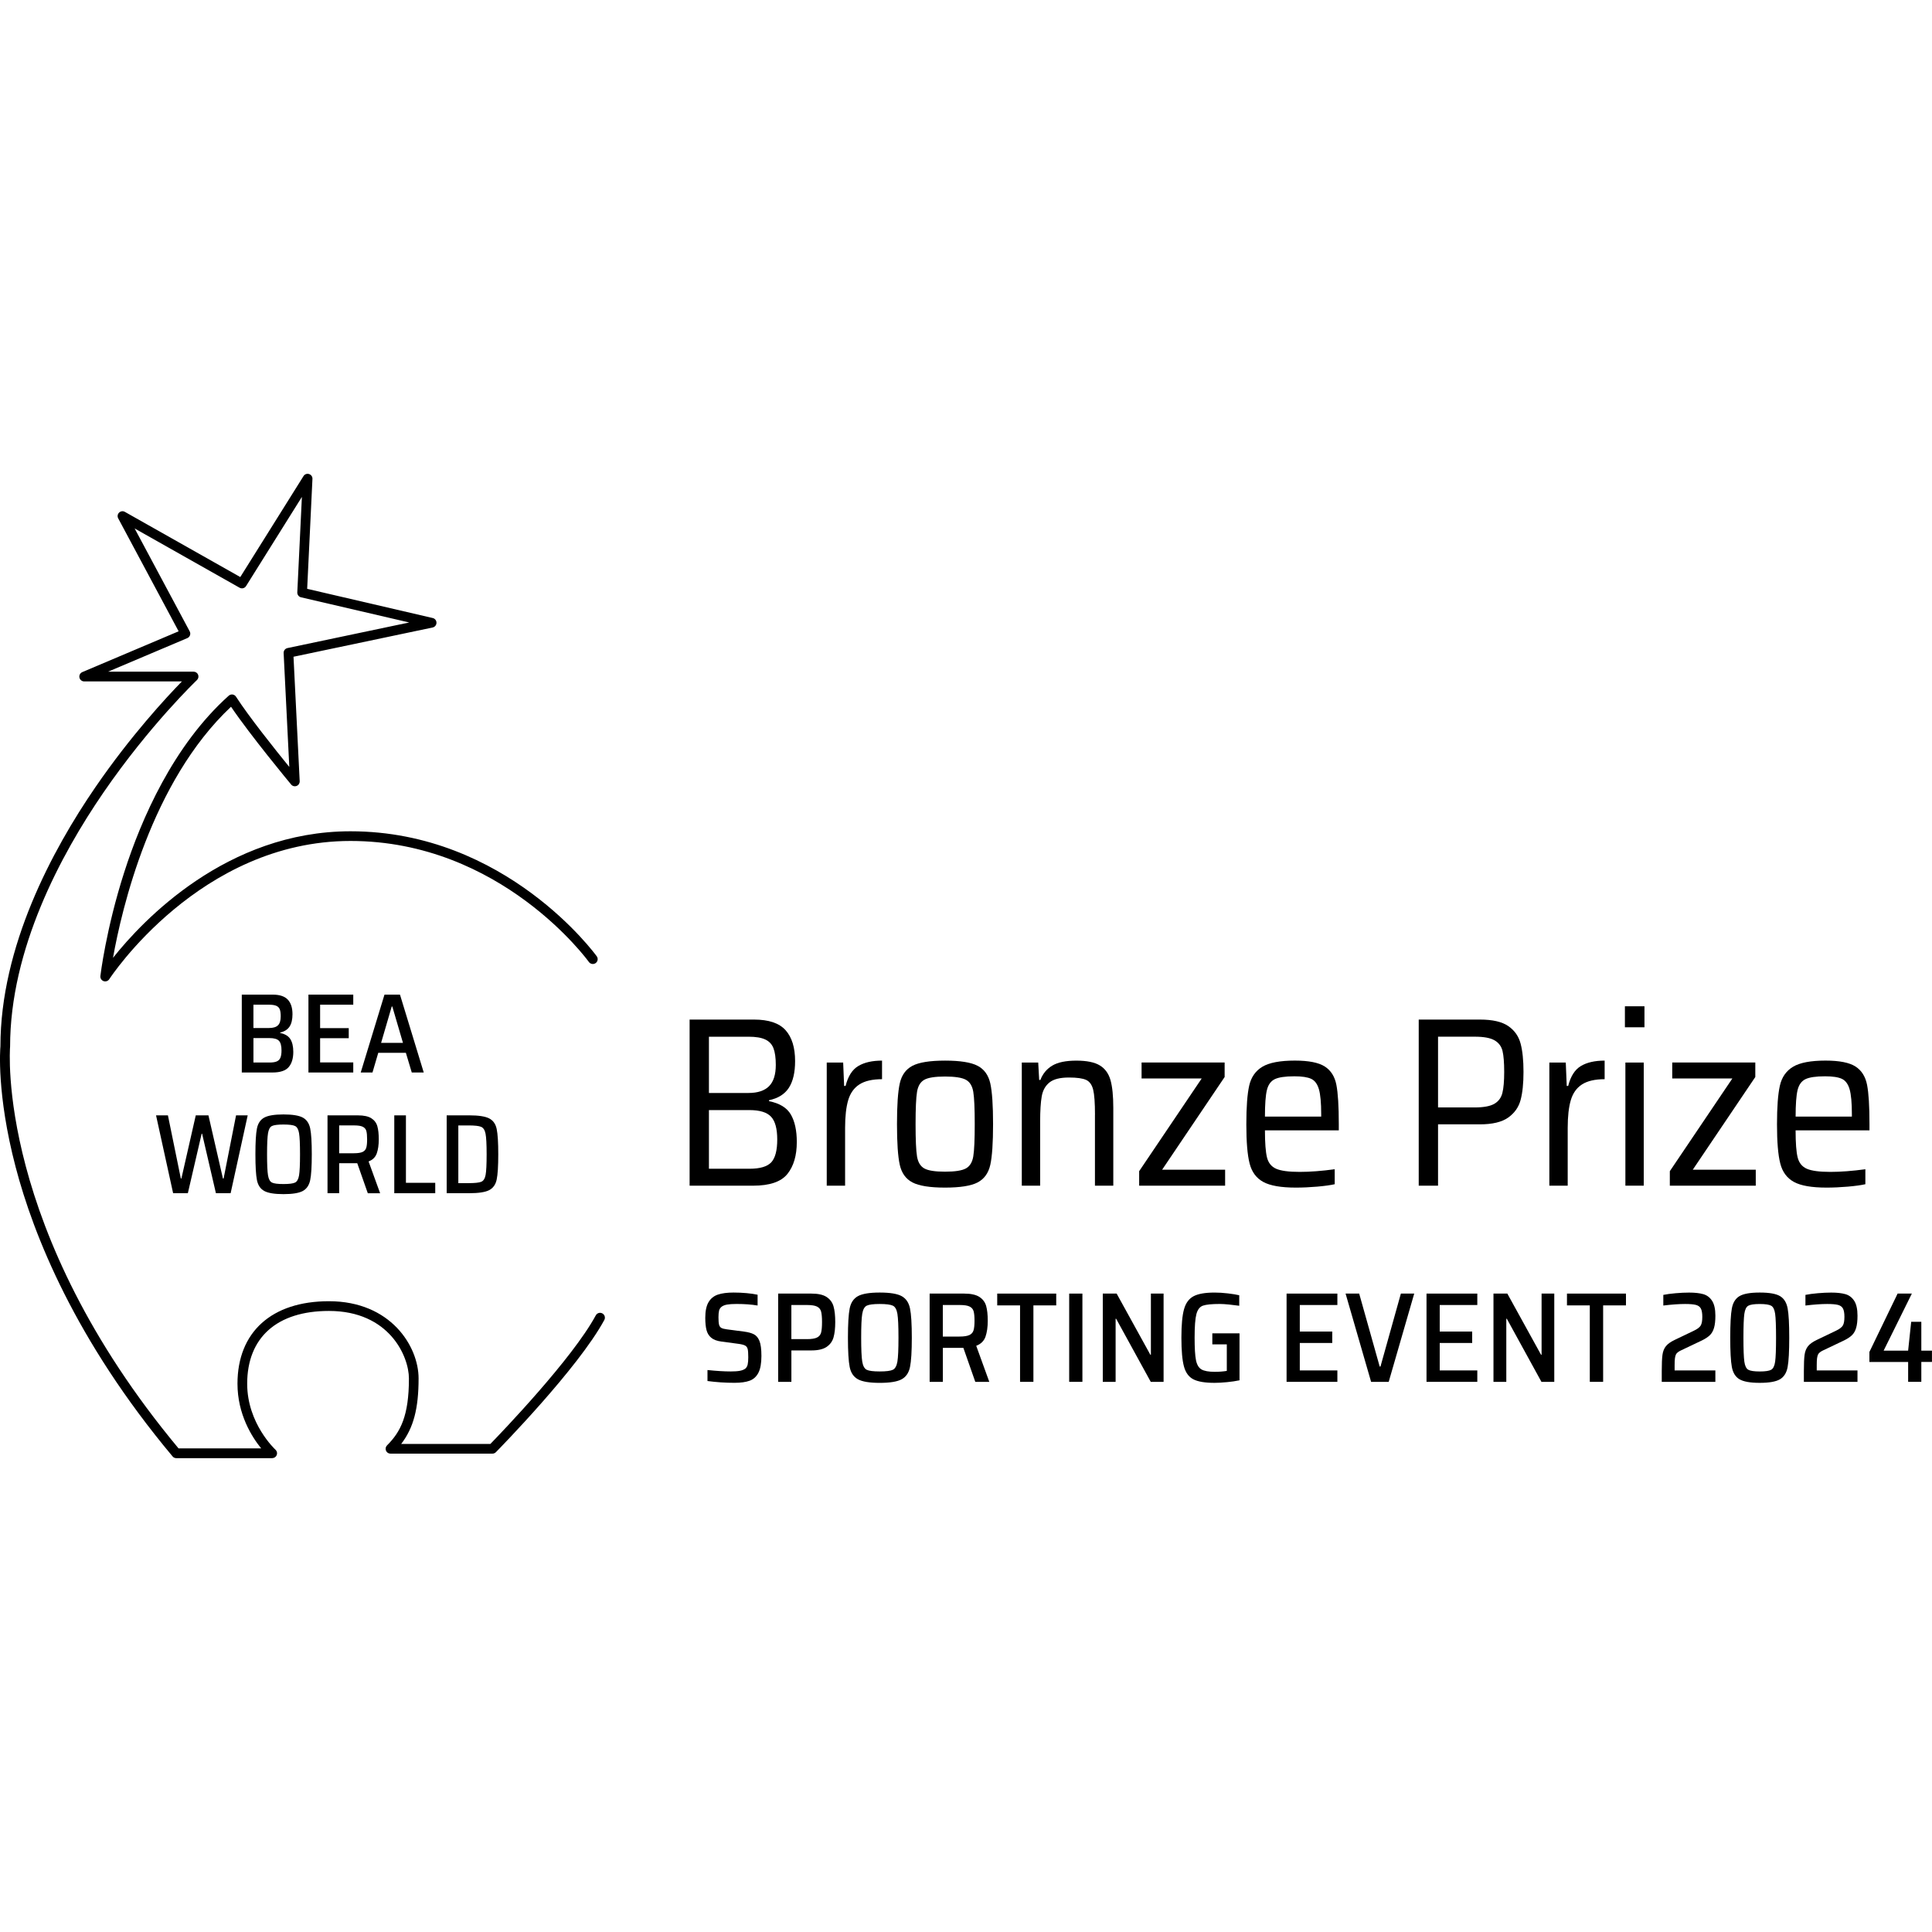
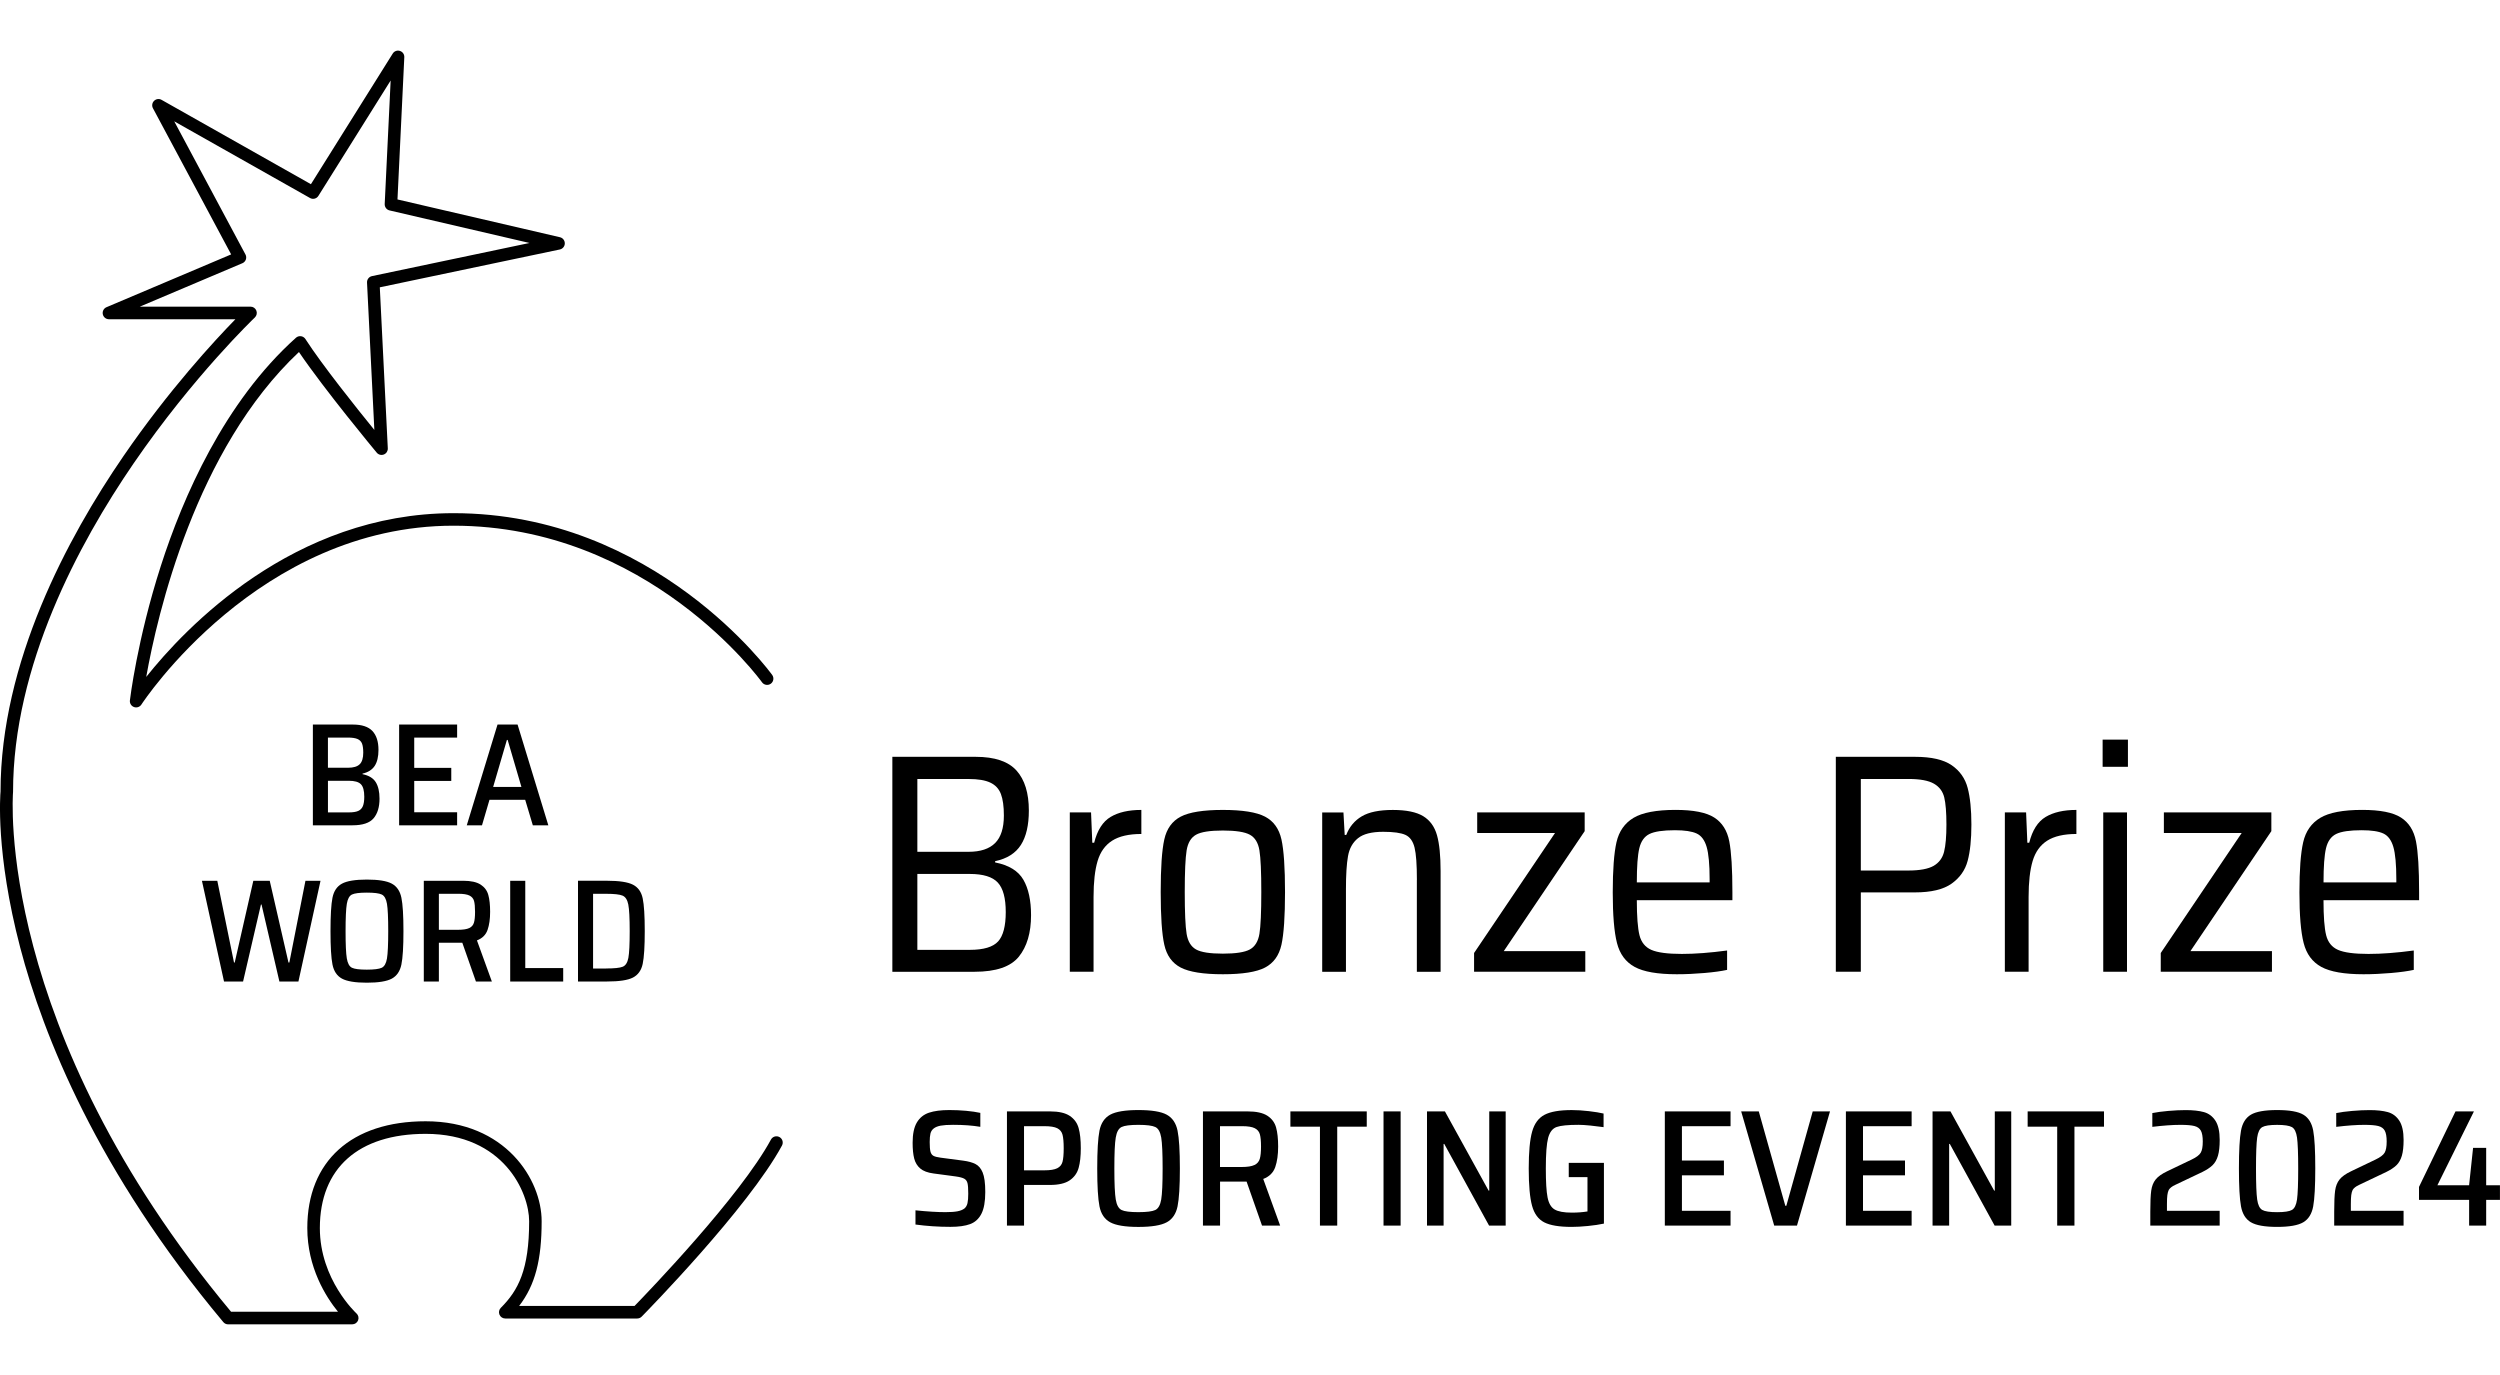
- <svg xmlns="http://www.w3.org/2000/svg" id="Layer_1" version="1.1" viewBox="0 0 100 100">
-   <path d="M14.091,75.474h-4.966c-.074,0-.145-.033-.192-.09-5.052-6.038-7.206-11.477-8.123-14.976C-.188,56.602.013,54.257.022,54.159c0-5.161,2.674-10.148,4.918-13.417,1.821-2.653,3.661-4.637,4.476-5.472h-5.058c-.119,0-.222-.084-.246-.201-.024-.117.038-.235.148-.281l4.986-2.112-3.128-5.846c-.053-.098-.034-.22.046-.297.08-.078.202-.095.299-.039l5.974,3.374,3.272-5.225c.06-.097.178-.142.288-.106.109.034.181.137.175.251l-.273,5.69,6.499,1.511c.114.026.195.129.194.247-.001.117-.084.219-.199.243l-7.201,1.514.32,6.441c.005.108-.059.207-.159.246-.101.039-.215.01-.284-.074-.09-.108-2.097-2.528-3.111-4.025-4.139,3.887-5.663,10.495-6.109,12.996,1.536-1.932,5.879-6.55,12.292-6.55,8.06,0,12.702,6.409,12.748,6.473.08.113.054.27-.059.35-.114.08-.27.053-.35-.059-.045-.063-4.544-6.263-12.339-6.263s-12.439,7.082-12.485,7.154c-.063.098-.187.139-.295.1-.11-.039-.178-.149-.165-.265.003-.024.285-2.419,1.238-5.382.881-2.743,2.535-6.552,5.404-9.125.055-.048.126-.072.201-.062.072.01.137.051.177.113.663,1.029,2.03,2.741,2.758,3.636l-.293-5.895c-.006-.123.078-.233.199-.258l6.301-1.325-5.599-1.302c-.118-.027-.199-.135-.194-.256l.238-4.941-2.89,4.615c-.071.114-.218.152-.336.085l-5.431-3.067,2.85,5.327c.033.062.039.135.015.202-.024.066-.074.12-.139.147l-4.102,1.737h4.428c.103,0,.195.062.233.158.038.095.014.204-.06.275-.024.023-2.452,2.342-4.847,5.833-2.201,3.209-4.825,8.095-4.825,13.147-.009.116-.735,9.437,8.72,20.79h4.277c-.483-.595-1.227-1.767-1.227-3.348,0-2.674,1.769-4.27,4.733-4.27,3.202,0,4.641,2.337,4.641,3.997,0,1.551-.259,2.557-.901,3.39h4.617c.565-.582,4.234-4.395,5.456-6.655.066-.122.217-.167.34-.101.122.066.167.218.101.34-1.353,2.501-5.439,6.667-5.612,6.843-.047.048-.112.075-.179.075h-5.278c-.101,0-.193-.061-.231-.154-.039-.094-.018-.202.054-.273.699-.699,1.133-1.523,1.133-3.463,0-1.141-1.012-3.496-4.14-3.496-2.689,0-4.232,1.374-4.232,3.769,0,2.063,1.45,3.399,1.464,3.413.077.069.103.179.066.276s-.13.161-.234.161Z" />
+ <svg xmlns="http://www.w3.org/2000/svg" id="Layer_1" version="1.1" viewBox="0 0 100 55">
+   <path d="M14.091,52.974h-4.966c-.074,0-.145-.033-.192-.09-5.052-6.038-7.206-11.477-8.123-14.976C-.188,34.102.013,31.757.022,31.659.022,26.498,2.696,21.511,4.94,18.242c1.821-2.653,3.661-4.637,4.476-5.472h-5.058c-.119,0-.222-.084-.246-.201-.024-.117.038-.235.148-.281l4.986-2.112-3.128-5.846c-.053-.098-.034-.22.046-.297.08-.078.202-.095.299-.039l5.974,3.374,3.272-5.225c.06-.097.178-.142.288-.106.109.034.181.137.175.251l-.273,5.69,6.499,1.511c.114.026.195.129.194.247,0,.117-.084.219-.199.243l-7.201,1.514.32,6.441c.005.108-.059.207-.159.246-.101.039-.215.01-.284-.074-.09-.108-2.097-2.528-3.111-4.025-4.139,3.887-5.663,10.495-6.109,12.996,1.536-1.932,5.879-6.55,12.292-6.55,8.06,0,12.702,6.409,12.748,6.473.08.113.054.27-.059.35-.114.08-.27.053-.35-.059-.045-.063-4.544-6.263-12.339-6.263s-12.439,7.082-12.485,7.154c-.063.098-.187.139-.295.1-.11-.039-.178-.149-.165-.265.003-.024.285-2.419,1.238-5.382.881-2.743,2.535-6.552,5.404-9.125.055-.048.126-.072.201-.062.072.01.137.051.177.113.663,1.029,2.03,2.741,2.758,3.636l-.293-5.895c-.006-.123.078-.233.199-.258l6.301-1.325-5.599-1.302c-.118-.027-.199-.135-.194-.256l.238-4.941-2.89,4.615c-.071.114-.218.152-.336.085l-5.431-3.067,2.85,5.327c.033.062.039.135.015.202-.024.066-.074.12-.139.147l-4.102,1.737h4.428c.103,0,.195.062.233.158.038.095.014.204-.06.275-.024.023-2.452,2.342-4.847,5.833C3.146,21.741.522,26.627.522,31.679c-.009.116-.735,9.437,8.72,20.79h4.277c-.483-.595-1.227-1.767-1.227-3.348,0-2.674,1.769-4.27,4.733-4.27,3.202,0,4.641,2.337,4.641,3.997,0,1.551-.259,2.557-.901,3.39h4.617c.565-.582,4.234-4.395,5.456-6.655.066-.122.217-.167.34-.101.122.066.167.218.101.34-1.353,2.501-5.439,6.667-5.612,6.843-.047.048-.112.075-.179.075h-5.278c-.101,0-.193-.061-.231-.154-.039-.094-.018-.202.054-.273.699-.699,1.133-1.523,1.133-3.463,0-1.141-1.012-3.496-4.14-3.496-2.689,0-4.232,1.374-4.232,3.769,0,2.063,1.45,3.399,1.464,3.413.077.069.103.179.066.276s-.13.161-.234.161h.001Z" />
  <g>
-     <path d="M35.694,52.773h3.336c.758,0,1.302.183,1.631.55.329.367.493.9.493,1.6,0,.583-.106,1.042-.318,1.374-.213.333-.556.55-1.031.65v.05c.55.108.927.34,1.131.694.204.354.306.827.306,1.418,0,.7-.162,1.252-.487,1.656s-.916.606-1.774.606h-3.287v-8.598ZM39.805,56.222c.233-.233.35-.6.35-1.1,0-.366-.04-.654-.119-.862s-.22-.36-.425-.456c-.204-.096-.493-.144-.868-.144h-2.049v2.912h2.049c.475,0,.829-.117,1.062-.35ZM39.924,60.158c.204-.225.306-.617.306-1.175s-.106-.952-.319-1.181c-.212-.229-.585-.344-1.118-.344h-2.099v3.036h2.099c.55,0,.927-.113,1.131-.337Z" />
-     <path d="M42.792,54.997h.85l.05,1.212h.075c.125-.5.343-.844.656-1.031.312-.187.722-.281,1.231-.281v.962c-.5,0-.889.09-1.169.269s-.473.45-.581.812c-.108.362-.162.844-.162,1.443v2.987h-.95v-6.373Z" />
-     <path d="M47.228,61.202c-.342-.179-.561-.483-.656-.912-.096-.429-.144-1.131-.144-2.106s.048-1.677.144-2.106c.095-.429.314-.733.656-.912s.904-.269,1.687-.269,1.345.09,1.687.269c.341.179.56.483.656.912.095.429.143,1.131.143,2.106s-.048,1.677-.143,2.106c-.096.429-.315.733-.656.912-.342.179-.904.268-1.687.268s-1.345-.09-1.687-.268ZM49.996,60.477c.204-.113.331-.321.381-.625.05-.304.075-.86.075-1.669s-.025-1.364-.075-1.668c-.05-.304-.177-.513-.381-.625s-.564-.169-1.081-.169-.875.056-1.075.169-.325.321-.375.625c-.05.304-.075.86-.075,1.668,0,.817.025,1.375.075,1.675.05.3.175.506.375.619s.558.169,1.075.169.876-.056,1.081-.169Z" />
-     <path d="M56.676,57.696c0-.608-.031-1.039-.094-1.293s-.183-.423-.362-.506c-.179-.083-.477-.125-.894-.125-.458,0-.794.085-1.006.256s-.346.41-.4.719c-.055.308-.082.746-.082,1.312v3.312h-.95v-6.373h.85l.05.9h.062c.125-.325.331-.573.619-.744.287-.171.702-.256,1.243-.256s.947.084,1.218.25.454.421.55.762c.096.342.144.821.144,1.437v4.024h-.95v-3.674Z" />
-     <path d="M58.963,61.37v-.75l3.237-4.799h-3.112v-.825h4.299v.75l-3.236,4.799h3.261v.825h-4.449Z" />
-     <path d="M69.297,58.508h-3.824c0,.65.036,1.117.106,1.4.071.283.229.479.475.587.246.108.652.162,1.218.162.533,0,1.137-.046,1.812-.137v.775c-.225.05-.527.092-.906.125-.379.033-.748.05-1.106.05-.767,0-1.329-.098-1.687-.294-.358-.196-.594-.514-.706-.956-.113-.441-.169-1.116-.169-2.024,0-.9.05-1.568.149-2.006.1-.437.327-.762.681-.975.354-.212.915-.319,1.681-.319.716,0,1.233.102,1.55.306.317.204.517.521.6.95.083.429.125,1.106.125,2.031v.325ZM65.979,55.859c-.204.1-.339.29-.406.569-.067.279-.1.735-.1,1.368h2.912v-.125c0-.592-.04-1.023-.119-1.294-.079-.27-.212-.45-.4-.537-.188-.087-.477-.131-.869-.131-.475,0-.814.05-1.018.15Z" />
-     <path d="M73.433,52.773h3.174c.65,0,1.137.113,1.462.337.325.225.537.527.637.906.1.379.15.868.15,1.468,0,.592-.05,1.075-.15,1.45-.1.375-.315.679-.643.912-.33.233-.818.35-1.468.35h-2.162v3.174h-1v-8.598ZM76.332,57.321c.458,0,.796-.063,1.013-.187.216-.125.356-.313.418-.563.063-.25.094-.612.094-1.087,0-.483-.029-.846-.087-1.087-.059-.241-.196-.425-.413-.55-.217-.125-.554-.188-1.012-.188h-1.912v3.662h1.9Z" />
-     <path d="M80.194,54.997h.85l.05,1.212h.075c.125-.5.344-.844.656-1.031.312-.187.723-.281,1.231-.281v.962c-.5,0-.889.09-1.169.269s-.473.45-.581.812c-.108.362-.162.844-.162,1.443v2.987h-.95v-6.373Z" />
-     <path d="M84.105,53.172v-1.087h1.012v1.087h-1.012ZM84.13,61.37v-6.373h.95v6.373h-.95Z" />
-     <path d="M86.43,61.37v-.75l3.237-4.799h-3.112v-.825h4.299v.75l-3.237,4.799h3.261v.825h-4.449Z" />
-     <path d="M96.764,58.508h-3.824c0,.65.035,1.117.106,1.4.071.283.229.479.475.587.246.108.652.162,1.218.162.533,0,1.137-.046,1.812-.137v.775c-.225.05-.527.092-.906.125s-.748.05-1.106.05c-.767,0-1.329-.098-1.687-.294-.358-.196-.594-.514-.706-.956-.113-.441-.169-1.116-.169-2.024,0-.9.05-1.568.15-2.006s.327-.762.681-.975c.354-.212.914-.319,1.681-.319.717,0,1.233.102,1.55.306.317.204.516.521.6.95.084.429.125,1.106.125,2.031v.325ZM93.447,55.859c-.204.1-.339.29-.406.569-.067.279-.1.735-.1,1.368h2.912v-.125c0-.592-.04-1.023-.119-1.294-.079-.27-.212-.45-.4-.537-.187-.087-.477-.131-.868-.131-.475,0-.815.05-1.019.15Z" />
+     <path d="M35.694,30.273h3.336c.758,0,1.302.183,1.631.55s.493.9.493,1.6c0,.583-.106,1.042-.318,1.374-.213.333-.556.55-1.031.65v.05c.55.108.927.34,1.131.694.204.354.306.827.306,1.418,0,.7-.162,1.252-.487,1.656s-.916.606-1.774.606h-3.287s0-8.598,0-8.598ZM39.805,33.722c.233-.233.35-.6.35-1.1,0-.366-.04-.654-.119-.862s-.22-.36-.425-.456c-.204-.096-.493-.144-.868-.144h-2.049v2.912h2.049c.475,0,.829-.117,1.062-.35ZM39.924,37.658c.204-.225.306-.617.306-1.175s-.106-.952-.319-1.181c-.212-.229-.585-.344-1.118-.344h-2.099v3.036h2.099c.55,0,.927-.113,1.131-.337h0Z" />
+     <path d="M42.792,32.497h.85l.05,1.212h.075c.125-.5.343-.844.656-1.031.312-.187.722-.281,1.231-.281v.962c-.5,0-.889.09-1.169.269s-.473.45-.581.812-.162.844-.162,1.443v2.987h-.95s0-6.373,0-6.373Z" />
+     <path d="M47.228,38.702c-.342-.179-.561-.483-.656-.912-.096-.429-.144-1.131-.144-2.106s.048-1.677.144-2.106c.095-.429.314-.733.656-.912s.904-.269,1.687-.269,1.345.09,1.687.269c.341.179.56.483.656.912.095.429.143,1.131.143,2.106s-.048,1.677-.143,2.106c-.096.429-.315.733-.656.912-.342.179-.904.268-1.687.268s-1.345-.09-1.687-.268ZM49.996,37.977c.204-.113.331-.321.381-.625s.075-.86.075-1.669-.025-1.364-.075-1.668-.177-.513-.381-.625-.564-.169-1.081-.169-.875.056-1.075.169-.325.321-.375.625-.075.86-.075,1.668c0,.817.025,1.375.075,1.675s.175.506.375.619.558.169,1.075.169.876-.056,1.081-.169Z" />
+     <path d="M56.676,35.196c0-.608-.031-1.039-.094-1.293s-.183-.423-.362-.506-.477-.125-.894-.125c-.458,0-.794.085-1.006.256s-.346.41-.4.719c-.055.308-.082.746-.082,1.312v3.312h-.95v-6.373h.85l.05.9h.062c.125-.325.331-.573.619-.744.287-.171.702-.256,1.243-.256s.947.084,1.218.25.454.421.55.762c.096.342.144.821.144,1.437v4.024h-.95v-3.674h.002Z" />
+     <path d="M58.963,38.87v-.75l3.237-4.799h-3.112v-.825h4.299v.75l-3.236,4.799h3.261v.825h-4.449Z" />
+     <path d="M69.297,36.008h-3.824c0,.65.036,1.117.106,1.4.071.283.229.479.475.587s.652.162,1.218.162c.533,0,1.137-.046,1.812-.137v.775c-.225.05-.527.092-.906.125s-.748.05-1.106.05c-.767,0-1.329-.098-1.687-.294-.358-.196-.594-.514-.706-.956-.113-.441-.169-1.116-.169-2.024,0-.9.05-1.568.149-2.006.1-.437.327-.762.681-.975.354-.212.915-.319,1.681-.319.716,0,1.233.102,1.55.306s.517.521.6.95.125,1.106.125,2.031v.325h0ZM65.979,33.359c-.204.1-.339.29-.406.569s-.1.735-.1,1.368h2.912v-.125c0-.592-.04-1.023-.119-1.294-.079-.27-.212-.45-.4-.537-.188-.087-.477-.131-.869-.131-.475,0-.814.05-1.018.15Z" />
+     <path d="M73.433,30.273h3.174c.65,0,1.137.113,1.462.337.325.225.537.527.637.906.1.379.15.868.15,1.468,0,.592-.05,1.075-.15,1.45s-.315.679-.643.912c-.33.233-.818.35-1.468.35h-2.162v3.174h-1v-8.598h0ZM76.332,34.821c.458,0,.796-.063,1.013-.187.216-.125.356-.313.418-.563.063-.25.094-.612.094-1.087,0-.483-.029-.846-.087-1.087-.059-.241-.196-.425-.413-.55s-.554-.188-1.012-.188h-1.912v3.662h1.9,0Z" />
+     <path d="M80.194,32.497h.85l.05,1.212h.075c.125-.5.344-.844.656-1.031.312-.187.723-.281,1.231-.281v.962c-.5,0-.889.09-1.169.269s-.473.45-.581.812-.162.844-.162,1.443v2.987h-.95v-6.373Z" />
+     <path d="M84.105,30.672v-1.087h1.012v1.087h-1.012ZM84.13,38.87v-6.373h.95v6.373h-.95Z" />
+     <path d="M86.43,38.87v-.75l3.237-4.799h-3.112v-.825h4.299v.75l-3.237,4.799h3.261v.825h-4.449,0Z" />
+     <path d="M96.764,36.008h-3.824c0,.65.035,1.117.106,1.4s.229.479.475.587.652.162,1.218.162c.533,0,1.137-.046,1.812-.137v.775c-.225.05-.527.092-.906.125s-.748.05-1.106.05c-.767,0-1.329-.098-1.687-.294-.358-.196-.594-.514-.706-.956-.113-.441-.169-1.116-.169-2.024,0-.9.05-1.568.15-2.006s.327-.762.681-.975c.354-.212.914-.319,1.681-.319.717,0,1.233.102,1.55.306s.516.521.6.95.125,1.106.125,2.031c0,0,0,.325,0,.325ZM93.447,33.359c-.204.1-.339.29-.406.569s-.1.735-.1,1.368h2.912v-.125c0-.592-.04-1.023-.119-1.294-.079-.27-.212-.45-.4-.537-.187-.087-.477-.131-.868-.131-.475,0-.815.05-1.019.15Z" />
  </g>
  <g>
-     <path d="M36.619,71.484v-.571c.478.049.876.073,1.195.073.204,0,.364-.011.481-.033s.211-.06.282-.113c.062-.053.103-.125.123-.216s.03-.216.03-.375c0-.199-.01-.34-.03-.422-.02-.082-.063-.141-.13-.179-.066-.037-.179-.068-.339-.09l-.889-.119c-.235-.031-.412-.097-.531-.199-.12-.102-.201-.235-.243-.399-.042-.164-.063-.374-.063-.631,0-.349.056-.619.169-.81s.275-.321.485-.392c.21-.071.482-.106.813-.106.226,0,.449.01.67.03.221.02.411.048.571.083v.558c-.31-.053-.673-.08-1.089-.08-.212,0-.378.011-.498.033-.119.023-.212.06-.278.113-.067.053-.11.121-.13.203-.02.082-.03.196-.03.342,0,.172.01.299.03.378s.059.136.116.169c.058.033.155.059.292.076l.903.119c.204.027.367.072.491.136.124.064.219.176.285.335.071.169.106.429.106.784,0,.381-.052.672-.156.873s-.255.339-.452.411c-.197.073-.459.109-.786.109-.478,0-.945-.031-1.401-.093Z" />
-     <path d="M40.277,66.956h1.726c.346,0,.608.06.787.179.179.12.298.282.355.488.058.206.087.474.087.807,0,.318-.029.581-.087.787-.057.206-.176.371-.355.495s-.444.186-.793.186h-1.035v1.627h-.684v-4.568ZM41.771,69.313c.235,0,.407-.027.518-.083.111-.055.181-.142.212-.259.031-.117.047-.298.047-.541s-.016-.424-.047-.541c-.031-.117-.101-.204-.209-.259-.109-.055-.28-.083-.515-.083h-.816v1.766h.81Z" />
-     <path d="M44.407,71.391c-.226-.124-.368-.336-.428-.637s-.09-.805-.09-1.514.03-1.213.09-1.514.203-.514.428-.638c.226-.124.602-.186,1.128-.186.531,0,.91.062,1.135.186.226.124.37.337.432.638.062.301.093.805.093,1.514s-.031,1.213-.093,1.514c-.062.301-.206.513-.432.637s-.604.186-1.135.186c-.527,0-.903-.062-1.128-.186ZM46.213,70.9c.119-.058.198-.198.236-.422.037-.223.056-.636.056-1.238s-.019-1.015-.056-1.238c-.038-.223-.116-.364-.236-.421s-.345-.087-.677-.087-.556.029-.674.087-.194.198-.232.421-.056.637-.056,1.238.019,1.014.056,1.238.115.364.232.422.342.086.674.086.558-.029.677-.086Z" />
-     <path d="M50.481,71.524l-.617-1.759h-1.062v1.759h-.684v-4.568h1.786c.349,0,.612.058.79.173.177.115.293.271.349.468.055.197.083.453.083.767,0,.323-.039.596-.116.82-.078.223-.238.382-.481.474l.677,1.866h-.724ZM50.179,69.101c.108-.053.179-.135.212-.246s.05-.274.05-.491c0-.221-.016-.386-.047-.495-.031-.108-.1-.189-.206-.242-.106-.053-.275-.08-.505-.08h-.883v1.633h.863c.235,0,.406-.027.514-.08Z" />
-     <path d="M52.798,71.524v-3.957h-1.182v-.611h3.054v.611h-1.181v3.957h-.69Z" />
-     <path d="M55.341,71.524v-4.568h.684v4.568h-.684Z" />
-     <path d="M59.563,71.524l-1.792-3.266h-.027v3.266h-.664v-4.568h.717l1.746,3.167h.027v-3.167h.657v4.568h-.664Z" />
-     <path d="M62.75,69.585v-.571h1.407v2.43c-.186.04-.4.072-.644.096-.243.024-.46.036-.651.036-.491,0-.855-.061-1.092-.182-.237-.122-.4-.343-.488-.664-.088-.321-.133-.818-.133-1.49,0-.659.045-1.151.136-1.474.09-.323.256-.548.495-.674.239-.126.602-.189,1.088-.189.213,0,.442.014.687.043.246.029.442.061.588.096v.544c-.151-.022-.325-.043-.521-.063-.197-.02-.357-.03-.481-.03-.42,0-.712.029-.876.087-.164.058-.276.203-.339.435-.062.232-.093.641-.093,1.225,0,.535.023.922.07,1.158.047.237.14.397.282.481.141.084.371.126.69.126.221,0,.429-.015.624-.047v-1.374h-.75Z" />
-     <path d="M66.593,71.524v-4.568h2.629v.591h-1.945v1.374h1.68v.591h-1.68v1.421h1.945v.591h-2.629Z" />
-     <path d="M70.968,71.524l-1.321-4.568h.704l1.062,3.777h.04l1.056-3.777h.691l-1.321,4.568h-.909Z" />
-     <path d="M73.836,71.524v-4.568h2.629v.591h-1.945v1.374h1.68v.591h-1.68v1.421h1.945v.591h-2.629Z" />
-     <path d="M79.785,71.524l-1.792-3.266h-.027v3.266h-.664v-4.568h.717l1.746,3.167h.027v-3.167h.657v4.568h-.664Z" />
-     <path d="M82.288,71.524v-3.957h-1.182v-.611h3.054v.611h-1.182v3.957h-.69Z" />
-     <path d="M86.676,70.933h2.111v.591h-2.775v-.558c0-.381.012-.661.037-.84.024-.179.083-.328.176-.445.093-.117.246-.227.458-.328l.983-.471c.186-.088.306-.179.362-.272s.083-.243.083-.452c0-.194-.026-.339-.076-.431-.051-.093-.137-.155-.259-.186-.122-.031-.307-.047-.555-.047-.314,0-.69.027-1.128.08v-.551c.173-.035.385-.064.637-.086.252-.022.485-.033.697-.033.296,0,.54.027.73.08s.343.167.458.342c.115.175.173.433.173.773,0,.261-.023.471-.07.631s-.12.287-.219.382c-.1.095-.236.185-.408.269l-1.089.518c-.124.058-.208.124-.252.199-.026.053-.045.122-.056.206-.011.084-.016.206-.016.365v.266Z" />
-     <path d="M90.035,71.391c-.208-.124-.339-.336-.395-.637-.056-.301-.083-.805-.083-1.514s.027-1.213.083-1.514c.055-.301.187-.514.395-.638.208-.124.558-.186,1.049-.186.496,0,.846.062,1.052.186.206.124.336.336.392.634s.083.804.083,1.517c0,.708-.028,1.213-.083,1.514s-.187.513-.395.637c-.208.124-.558.186-1.049.186s-.841-.062-1.049-.186ZM91.678,70.897c.104-.06.172-.199.203-.418.031-.219.047-.632.047-1.238s-.016-1.019-.047-1.238c-.031-.219-.099-.358-.203-.418-.104-.059-.302-.09-.594-.09s-.49.03-.594.09c-.104.06-.172.199-.203.418-.031.219-.047.632-.047,1.238s.016,1.019.047,1.238c.031.219.098.358.203.418.104.06.302.09.594.09s.49-.03.594-.09Z" />
-     <path d="M94.032,70.933h2.111v.591h-2.775v-.558c0-.381.012-.661.037-.84.024-.179.083-.328.176-.445.093-.117.246-.227.458-.328l.983-.471c.186-.088.306-.179.362-.272s.083-.243.083-.452c0-.194-.026-.339-.076-.431-.051-.093-.137-.155-.259-.186-.122-.031-.307-.047-.555-.047-.314,0-.69.027-1.128.08v-.551c.173-.035.385-.064.637-.086.252-.022.485-.033.697-.033.296,0,.54.027.73.08s.343.167.458.342c.115.175.173.433.173.773,0,.261-.023.471-.07.631s-.12.287-.219.382c-.1.095-.236.185-.408.269l-1.089.518c-.124.058-.208.124-.252.199-.026.053-.045.122-.056.206-.011.084-.016.206-.016.365v.266Z" />
-     <path d="M98.765,71.524v-1.029h-2.005v-.518l1.46-3.021h.737l-1.461,2.954h1.268l.159-1.494h.524v1.494h.551v.584h-.551v1.029h-.684Z" />
+     <path d="M36.619,48.984v-.571c.478.049.876.073,1.195.073.204,0,.364-.011.481-.033s.211-.06.282-.113c.062-.053.103-.125.123-.216s.03-.216.03-.375c0-.199-.01-.34-.03-.422s-.063-.141-.13-.179c-.066-.037-.179-.068-.339-.09l-.889-.119c-.235-.031-.412-.097-.531-.199-.12-.102-.201-.235-.243-.399s-.063-.374-.063-.631c0-.349.056-.619.169-.81s.275-.321.485-.392.482-.106.813-.106c.226,0,.449.01.67.03.221.02.411.048.571.083v.558c-.31-.053-.673-.08-1.089-.08-.212,0-.378.011-.498.033-.119.023-.212.06-.278.113-.067.053-.11.121-.13.203s-.03.196-.03.342c0,.172.01.299.03.378s.059.136.116.169c.058.033.155.059.292.076l.903.119c.204.027.367.072.491.136s.219.176.285.335c.071.169.106.429.106.784,0,.381-.052.672-.156.873s-.255.339-.452.411c-.197.073-.459.109-.786.109-.478,0-.945-.031-1.401-.093l.003.003Z" />
+     <path d="M40.277,44.456h1.726c.346,0,.608.06.787.179.179.12.298.282.355.488.058.206.087.474.087.807,0,.318-.029.581-.087.787-.057.206-.176.371-.355.495s-.444.186-.793.186h-1.035v1.627h-.684v-4.568h0ZM41.771,46.813c.235,0,.407-.027.518-.083.111-.055.181-.142.212-.259.031-.117.047-.298.047-.541s-.016-.424-.047-.541c-.031-.117-.101-.204-.209-.259-.109-.055-.28-.083-.515-.083h-.816v1.766s.81,0,.81,0Z" />
+     <path d="M44.407,48.891c-.226-.124-.368-.336-.428-.637s-.09-.805-.09-1.514.03-1.213.09-1.514.203-.514.428-.638c.226-.124.602-.186,1.128-.186.531,0,.91.062,1.135.186.226.124.37.337.432.638s.093.805.093,1.514-.031,1.213-.093,1.514-.206.513-.432.637-.604.186-1.135.186c-.527,0-.903-.062-1.128-.186ZM46.213,48.4c.119-.058.198-.198.236-.422.037-.223.056-.636.056-1.238s-.019-1.015-.056-1.238c-.038-.223-.116-.364-.236-.421s-.345-.087-.677-.087-.556.029-.674.087-.194.198-.232.421-.056.637-.056,1.238.019,1.014.056,1.238.115.364.232.422.342.086.674.086.558-.029.677-.086Z" />
+     <path d="M50.481,49.024l-.617-1.759h-1.062v1.759h-.684v-4.568h1.786c.349,0,.612.058.79.173.177.115.293.271.349.468.055.197.083.453.083.767,0,.323-.039.596-.116.82-.078.223-.238.382-.481.474l.677,1.866h-.725ZM50.179,46.601c.108-.053.179-.135.212-.246s.05-.274.05-.491c0-.221-.016-.386-.047-.495-.031-.108-.1-.189-.206-.242-.106-.053-.275-.08-.505-.08h-.883v1.633h.863c.235,0,.406-.027.514-.08h.002Z" />
+     <path d="M52.798,49.024v-3.957h-1.182v-.611h3.054v.611h-1.181v3.957h-.691Z" />
+     <path d="M55.341,49.024v-4.568h.684v4.568h-.684Z" />
+     <path d="M59.563,49.024l-1.792-3.266h-.027v3.266h-.664v-4.568h.717l1.746,3.167h.027v-3.167h.657v4.568s-.664,0-.664,0Z" />
+     <path d="M62.75,47.085v-.571h1.407v2.43c-.186.04-.4.072-.644.096-.243.024-.46.036-.651.036-.491,0-.855-.061-1.092-.182-.237-.122-.4-.343-.488-.664-.088-.321-.133-.818-.133-1.49,0-.659.045-1.151.136-1.474.09-.323.256-.548.495-.674.239-.126.602-.189,1.088-.189.213,0,.442.014.687.043.246.029.442.061.588.096v.544c-.151-.022-.325-.043-.521-.063-.197-.02-.357-.03-.481-.03-.42,0-.712.029-.876.087-.164.058-.276.203-.339.435-.062.232-.093.641-.093,1.225,0,.535.023.922.07,1.158.047.237.14.397.282.481.141.084.371.126.69.126.221,0,.429-.015.624-.047v-1.374h-.75,0Z" />
+     <path d="M66.593,49.024v-4.568h2.629v.591h-1.945v1.374h1.68v.591h-1.68v1.421h1.945v.591s-2.629,0-2.629,0Z" />
+     <path d="M70.968,49.024l-1.321-4.568h.704l1.062,3.777h.04l1.056-3.777h.691l-1.321,4.568h-.911Z" />
+     <path d="M73.836,49.024v-4.568h2.629v.591h-1.945v1.374h1.68v.591h-1.68v1.421h1.945v.591s-2.629,0-2.629,0Z" />
+     <path d="M79.785,49.024l-1.792-3.266h-.027v3.266h-.664v-4.568h.717l1.746,3.167h.027v-3.167h.657v4.568h-.664Z" />
+     <path d="M82.288,49.024v-3.957h-1.182v-.611h3.054v.611h-1.182v3.957h-.69Z" />
+     <path d="M86.676,48.433h2.111v.591h-2.775v-.558c0-.381.012-.661.037-.84.024-.179.083-.328.176-.445s.246-.227.458-.328l.983-.471c.186-.088.306-.179.362-.272s.083-.243.083-.452c0-.194-.026-.339-.076-.431-.051-.093-.137-.155-.259-.186s-.307-.047-.555-.047c-.314,0-.69.027-1.128.08v-.551c.173-.035.385-.064.637-.086.252-.022.485-.033.697-.033.296,0,.54.027.73.08s.343.167.458.342.173.433.173.773c0,.261-.023.471-.07.631s-.12.287-.219.382c-.1.095-.236.185-.408.269l-1.089.518c-.124.058-.208.124-.252.199-.026.053-.045.122-.056.206s-.016.206-.016.365v.266l-.002-.002Z" />
+     <path d="M90.035,48.891c-.208-.124-.339-.336-.395-.637s-.083-.805-.083-1.514.027-1.213.083-1.514c.055-.301.187-.514.395-.638s.558-.186,1.049-.186c.496,0,.846.062,1.052.186s.336.336.392.634.083.804.083,1.517c0,.708-.028,1.213-.083,1.514s-.187.513-.395.637-.558.186-1.049.186-.841-.062-1.049-.186h0ZM91.678,48.397c.104-.06.172-.199.203-.418.031-.219.047-.632.047-1.238s-.016-1.019-.047-1.238-.099-.358-.203-.418c-.104-.059-.302-.09-.594-.09s-.49.03-.594.09c-.104.06-.172.199-.203.418-.031.219-.047.632-.047,1.238s.016,1.019.047,1.238.098.358.203.418c.104.06.302.09.594.09s.49-.03.594-.09Z" />
+     <path d="M94.032,48.433h2.111v.591h-2.775v-.558c0-.381.012-.661.037-.84.024-.179.083-.328.176-.445s.246-.227.458-.328l.983-.471c.186-.088.306-.179.362-.272s.083-.243.083-.452c0-.194-.026-.339-.076-.431-.051-.093-.137-.155-.259-.186s-.307-.047-.555-.047c-.314,0-.69.027-1.128.08v-.551c.173-.035.385-.064.637-.086.252-.022.485-.033.697-.033.296,0,.54.027.73.08s.343.167.458.342.173.433.173.773c0,.261-.023.471-.07.631s-.12.287-.219.382c-.1.095-.236.185-.408.269l-1.089.518c-.124.058-.208.124-.252.199-.026.053-.045.122-.056.206s-.016.206-.016.365v.266l-.002-.002Z" />
+     <path d="M98.765,49.024v-1.029h-2.005v-.518l1.46-3.021h.737l-1.461,2.954h1.268l.159-1.494h.524v1.494h.551v.584h-.551v1.029h-.684.002Z" />
  </g>
  <g>
-     <path d="M12.515,51.482h1.599c.359,0,.62.086.782.258.162.172.243.424.243.756,0,.273-.051.487-.152.641-.102.154-.264.257-.486.307v.023c.25.051.426.156.527.317s.153.381.153.662c0,.336-.079.598-.237.785-.158.187-.439.281-.841.281h-1.588v-4.03ZM14.389,53.07c.094-.094.141-.248.141-.463,0-.16-.017-.282-.05-.366-.033-.084-.094-.144-.182-.182-.088-.037-.214-.056-.378-.056h-.803v1.207h.803c.218,0,.375-.047.468-.141ZM14.328,54.938c.088-.039.15-.103.187-.193.037-.09.056-.215.056-.375,0-.242-.045-.409-.135-.501-.09-.092-.252-.138-.486-.138h-.832v1.265h.832c.164,0,.29-.019.378-.058Z" />
-     <path d="M15.965,55.512v-4.03h2.32v.521h-1.716v1.213h1.482v.521h-1.482v1.254h1.716v.521h-2.32Z" />
-     <path d="M21.313,55.512l-.305-1.019h-1.429l-.299,1.019h-.609l1.23-4.03h.802l1.23,4.03h-.621ZM20.306,52.097h-.03l-.55,1.881h1.131l-.551-1.881Z" />
-     <path d="M11.176,61.761l-.715-3.081h-.023l-.715,3.081h-.762l-.884-4.03h.615l.668,3.269h.029l.744-3.269h.656l.75,3.269h.035l.644-3.269h.603l-.884,4.03h-.762Z" />
-     <path d="M13.677,61.644c-.199-.109-.325-.297-.378-.563-.053-.265-.079-.71-.079-1.336s.026-1.07.079-1.336c.053-.265.179-.453.378-.562.199-.109.531-.164.996-.164.469,0,.802.055,1.002.164.199.109.326.297.381.562.055.266.082.711.082,1.336s-.027,1.07-.082,1.336c-.055.266-.182.453-.381.563-.199.109-.533.164-1.002.164-.465,0-.797-.055-.996-.164ZM15.271,61.21c.105-.051.175-.175.208-.372s.05-.561.05-1.093-.017-.895-.05-1.092-.103-.321-.208-.372c-.106-.051-.305-.076-.598-.076s-.491.026-.595.076c-.104.051-.172.175-.205.372s-.05.561-.05,1.092.016.895.05,1.093.101.321.205.372c.103.051.302.076.595.076s.492-.026.598-.076Z" />
-     <path d="M19.037,61.761l-.545-1.552h-.937v1.552h-.603v-4.03h1.576c.308,0,.541.051.697.153.156.101.259.239.307.413.049.174.073.399.073.677,0,.285-.034.526-.103.723s-.21.337-.424.419l.597,1.646h-.638ZM18.771,59.623c.096-.047.158-.119.187-.217.03-.098.044-.242.044-.433,0-.195-.014-.341-.041-.437-.027-.095-.088-.167-.182-.214s-.242-.071-.445-.071h-.779v1.441h.762c.207,0,.358-.024.454-.07Z" />
-     <path d="M20.408,61.761v-4.03h.603v3.491h1.517v.539h-2.12Z" />
-     <path d="M23.12,57.73h1.165c.484,0,.829.053,1.034.158.205.106.335.288.389.548.055.26.082.696.082,1.309s-.027,1.05-.082,1.309c-.055.26-.185.442-.389.548-.205.106-.55.158-1.034.158h-1.165v-4.03ZM24.244,61.239c.328,0,.55-.023.665-.07s.19-.165.226-.355c.035-.189.053-.546.053-1.069,0-.519-.019-.874-.056-1.063-.037-.189-.114-.308-.229-.357-.115-.049-.335-.073-.659-.073h-.521v2.988h.521Z" />
+     <path d="M12.515,28.982h1.599c.359,0,.62.086.782.258s.243.424.243.756c0,.273-.051.487-.152.641-.102.154-.264.257-.486.307v.023c.25.051.426.156.527.317s.153.381.153.662c0,.336-.079.598-.237.785s-.439.281-.841.281h-1.588s0-4.03,0-4.03ZM14.389,30.57c.094-.094.141-.248.141-.463,0-.16-.017-.282-.05-.366s-.094-.144-.182-.182c-.088-.037-.214-.056-.378-.056h-.803v1.207h.803c.218,0,.375-.047.468-.141h.001ZM14.328,32.438c.088-.039.15-.103.187-.193.037-.09.056-.215.056-.375,0-.242-.045-.409-.135-.501s-.252-.138-.486-.138h-.832v1.265h.832c.164,0,.29-.019.378-.058Z" />
+     <path d="M15.965,33.012v-4.03h2.32v.521h-1.716v1.213h1.482v.521h-1.482v1.254h1.716v.521s-2.32,0-2.32,0Z" />
+     <path d="M21.313,33.012l-.305-1.019h-1.429l-.299,1.019h-.609l1.23-4.03h.802l1.23,4.03h-.621.001ZM20.306,29.597h-.03l-.55,1.881h1.131l-.551-1.881Z" />
+     <path d="M11.176,39.261l-.715-3.081h-.023l-.715,3.081h-.762l-.884-4.03h.615l.668,3.269h.029l.744-3.269h.656l.75,3.269h.035l.644-3.269h.603l-.884,4.03h-.762,0Z" />
+     <path d="M13.677,39.144c-.199-.109-.325-.297-.378-.563-.053-.265-.079-.71-.079-1.336s.026-1.07.079-1.336c.053-.265.179-.453.378-.562s.531-.164.996-.164c.469,0,.802.055,1.002.164.199.109.326.297.381.562.055.266.082.711.082,1.336s-.027,1.07-.082,1.336-.182.453-.381.563c-.199.109-.533.164-1.002.164-.465,0-.797-.055-.996-.164ZM15.271,38.71c.105-.051.175-.175.208-.372s.05-.561.05-1.093-.017-.895-.05-1.092-.103-.321-.208-.372c-.106-.051-.305-.076-.598-.076s-.491.026-.595.076c-.104.051-.172.175-.205.372s-.05.561-.05,1.092.016.895.05,1.093.101.321.205.372c.103.051.302.076.595.076s.492-.026.598-.076Z" />
+     <path d="M19.037,39.261l-.545-1.552h-.937v1.552h-.603v-4.03h1.576c.308,0,.541.051.697.153.156.101.259.239.307.413.049.174.073.399.073.677,0,.285-.034.526-.103.723s-.21.337-.424.419l.597,1.646h-.638,0ZM18.771,37.123c.096-.047.158-.119.187-.217.03-.098.044-.242.044-.433,0-.195-.014-.341-.041-.437-.027-.095-.088-.167-.182-.214s-.242-.071-.445-.071h-.779v1.441h.762c.207,0,.358-.024.454-.07h0Z" />
+     <path d="M20.408,39.261v-4.03h.603v3.491h1.517v.539s-2.12,0-2.12,0Z" />
+     <path d="M23.12,35.23h1.165c.484,0,.829.053,1.034.158.205.106.335.288.389.548.055.26.082.696.082,1.309s-.027,1.05-.082,1.309c-.055.26-.185.442-.389.548-.205.106-.55.158-1.034.158h-1.165s0-4.03,0-4.03ZM24.244,38.739c.328,0,.55-.023.665-.07s.19-.165.226-.355c.035-.189.053-.546.053-1.069,0-.519-.019-.874-.056-1.063s-.114-.308-.229-.357-.335-.073-.659-.073h-.521v2.988h.521Z" />
  </g>
</svg>
